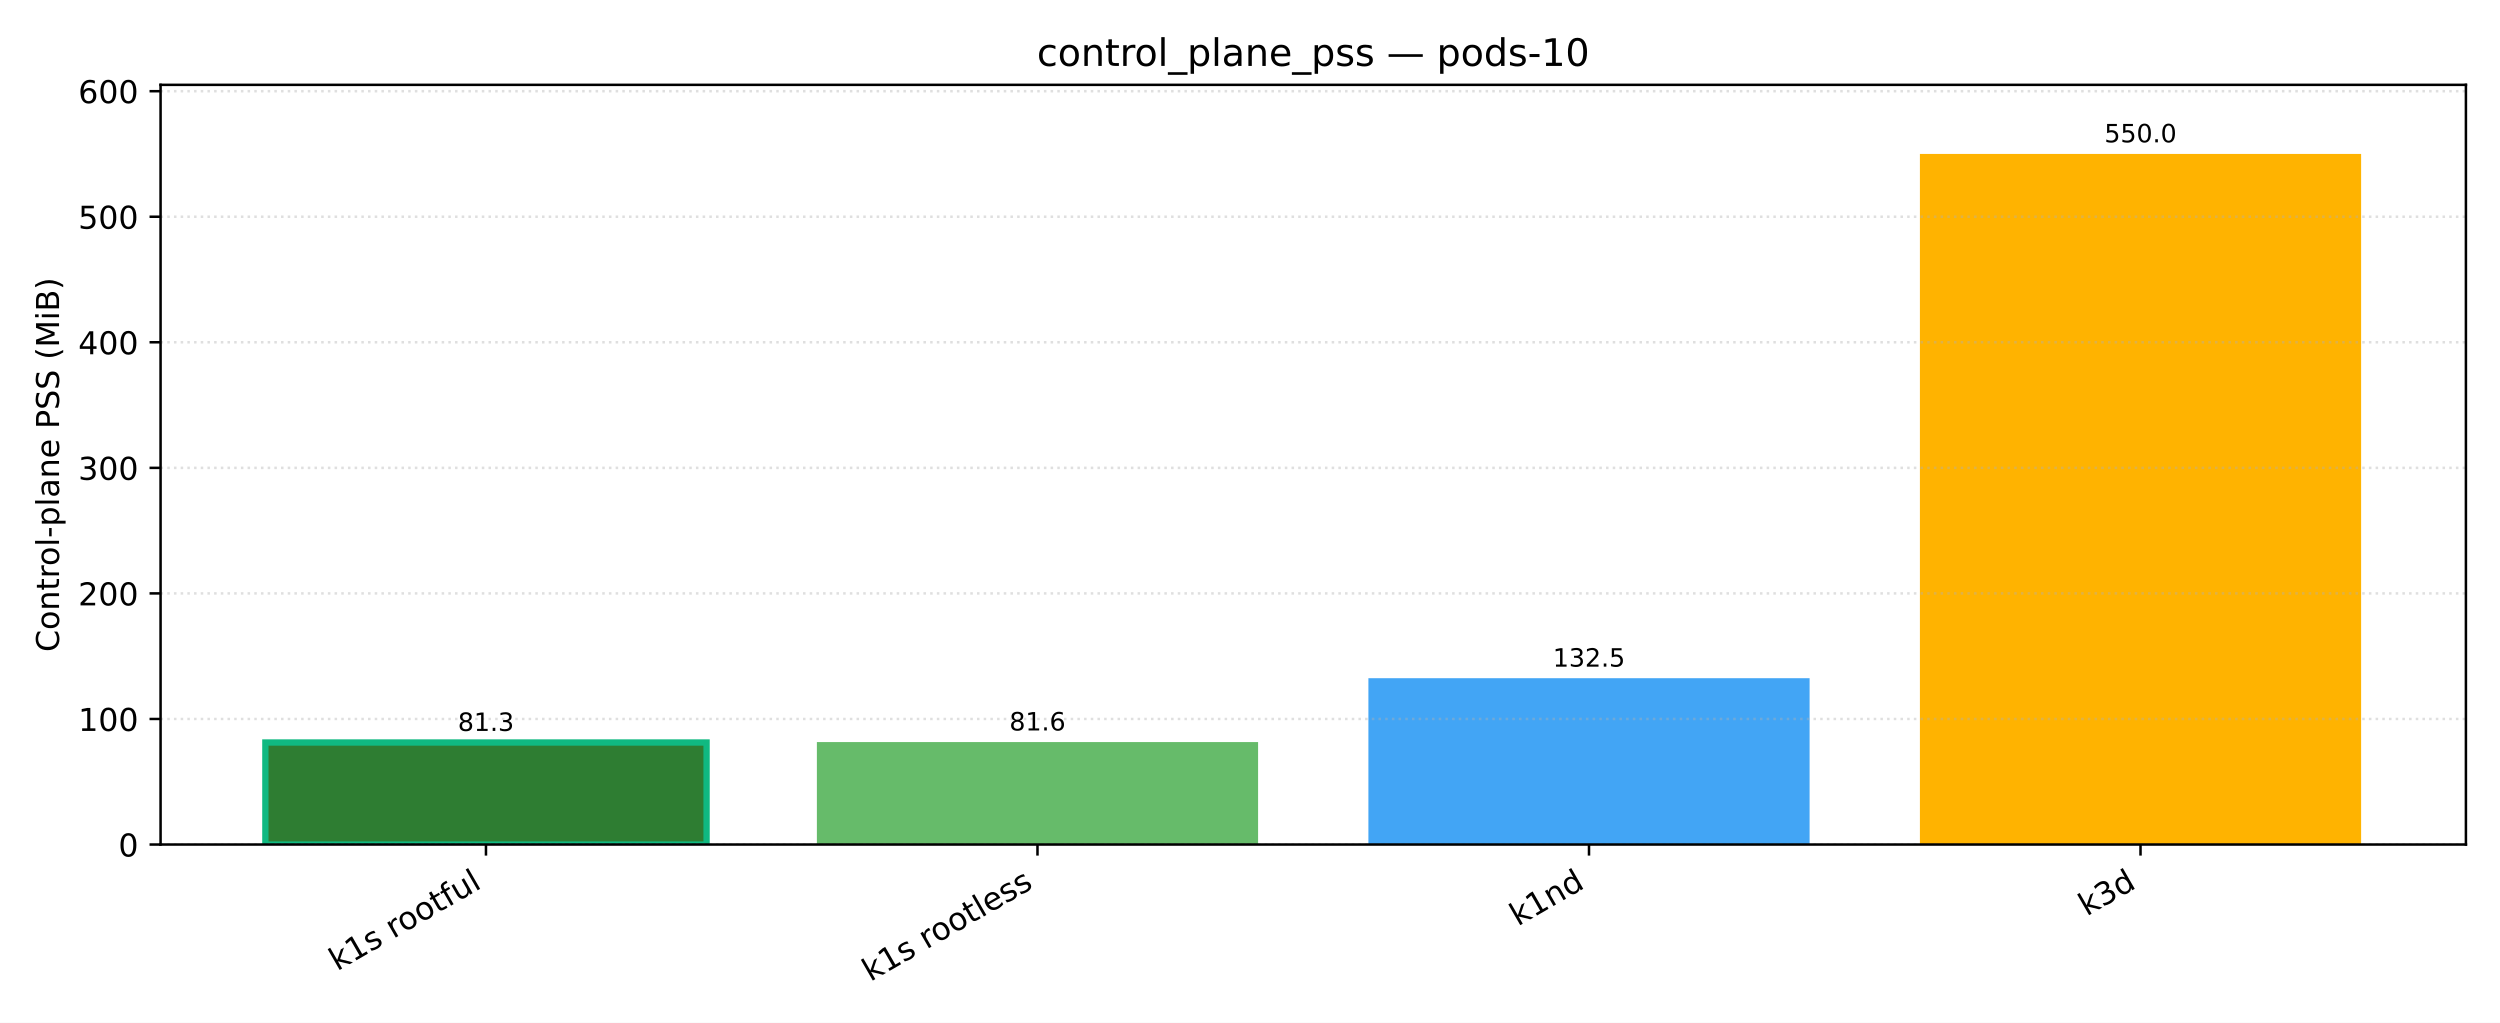
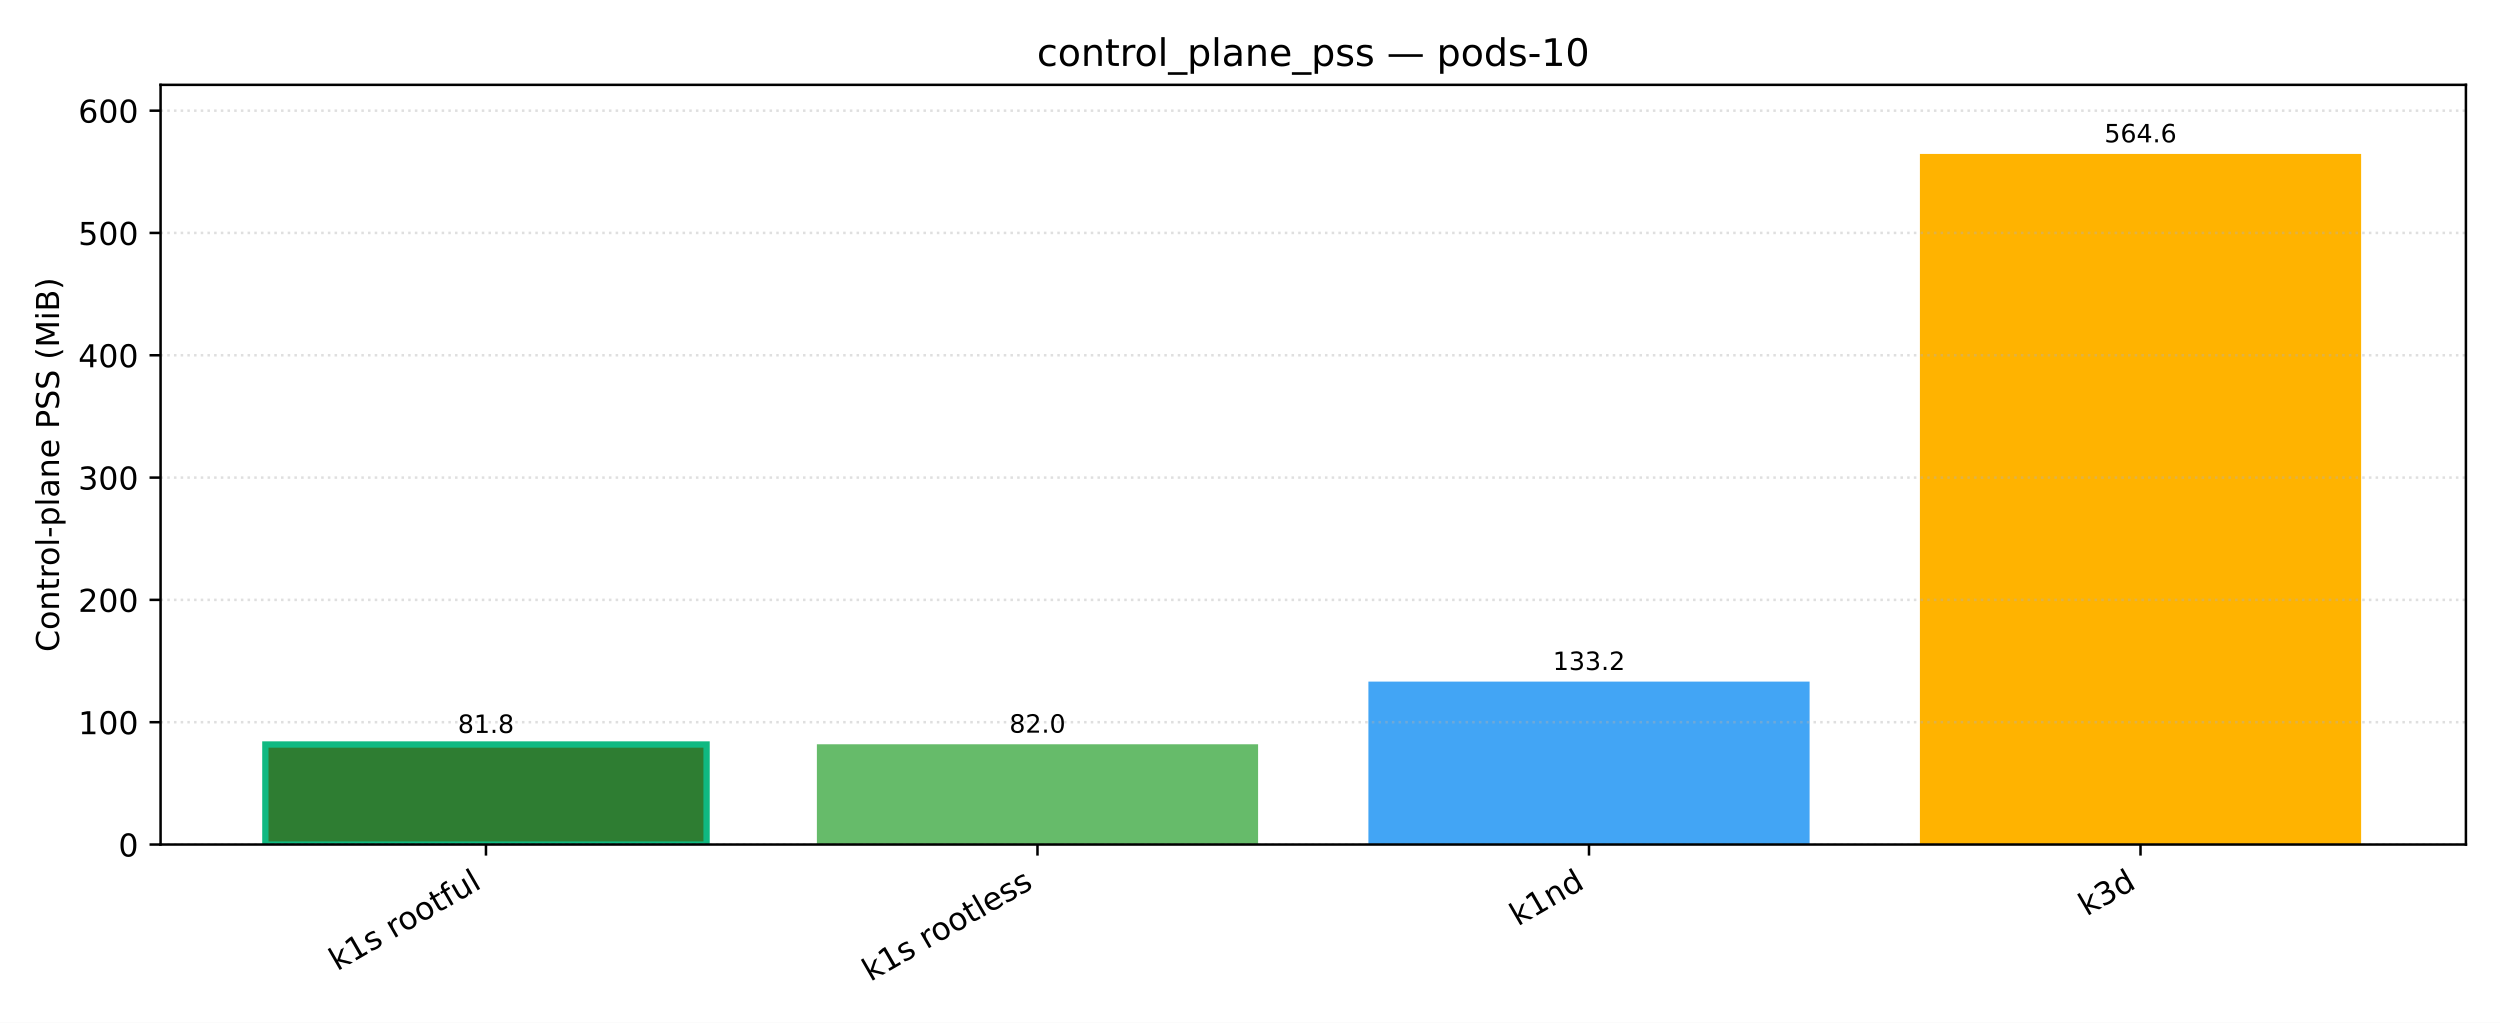
<svg xmlns="http://www.w3.org/2000/svg" xmlns:xlink="http://www.w3.org/1999/xlink" width="792pt" height="324pt" viewBox="0 0 792 324" version="1.1">
  <defs>
    <style type="text/css">*{stroke-linejoin: round; stroke-linecap: butt}</style>
  </defs>
  <g id="figure_1">
    <g id="patch_1">
      <path d="M 0 324  L 792 324  L 792 0  L 0 0  z " style="fill: #ffffff" />
    </g>
    <g id="axes_1">
      <g id="patch_2">
        <path d="M 50.87 267.545  L 781.2 267.545  L 781.2 26.88  L 50.87 26.88  z " style="fill: #ffffff" />
      </g>
      <g id="patch_3">
-         <path d="M 84.067 267.545  L 223.843 267.545  L 223.843 235.222  L 84.067 235.222  z " clip-path="url(#p2e03559df8)" style="fill: #2e7d32; stroke: #10b981; stroke-width: 2; stroke-linejoin: miter" />
+         <path d="M 84.067 267.545  L 223.843 267.545  L 223.843 235.861  L 84.067 235.861  z " clip-path="url(#pe3d9f5272d)" style="fill: #2e7d32; stroke: #10b981; stroke-width: 2; stroke-linejoin: miter" />
      </g>
      <g id="patch_4">
-         <path d="M 258.787 267.545  L 398.563 267.545  L 398.563 235.077  L 258.787 235.077  z " clip-path="url(#p2e03559df8)" style="fill: #66bb6a" />
+         <path d="M 258.787 267.545  L 398.563 267.545  L 398.563 235.78  L 258.787 235.78  z " clip-path="url(#pe3d9f5272d)" style="fill: #66bb6a" />
      </g>
      <g id="patch_5">
-         <path d="M 433.507 267.545  L 573.283 267.545  L 573.283 214.854  L 433.507 214.854  z " clip-path="url(#p2e03559df8)" style="fill: #42a5f5" />
+         <path d="M 433.507 267.545  L 573.283 267.545  L 573.283 215.921  L 433.507 215.921  z " clip-path="url(#pe3d9f5272d)" style="fill: #42a5f5" />
      </g>
      <g id="patch_6">
-         <path d="M 608.227 267.545  L 748.003 267.545  L 748.003 48.759  L 608.227 48.759  z " clip-path="url(#p2e03559df8)" style="fill: #ffb300" />
+         <path d="M 608.227 267.545  L 748.003 267.545  L 748.003 48.759  L 608.227 48.759  z " clip-path="url(#pe3d9f5272d)" style="fill: #ffb300" />
      </g>
      <g id="matplotlib.axis_1">
        <g id="xtick_1">
          <g id="line2d_1">
            <defs>
-               <path id="m248328931d" d="M 0 0  L 0 3.5  " style="stroke: #000000; stroke-width: 0.8" />
+               <path id="m8bdf5d9aaa" d="M 0 0  L 0 3.5  " style="stroke: #000000; stroke-width: 0.8" />
            </defs>
            <g>
-               <use xlink:href="#m248328931d" x="153.955" y="267.545" style="stroke: #000000; stroke-width: 0.8" />
+               <use xlink:href="#m8bdf5d9aaa" x="153.955" y="267.545" style="stroke: #000000; stroke-width: 0.8" />
            </g>
          </g>
          <g id="text_1">
            <g transform="translate(106.8249 307.7361) rotate(-30) scale(0.1 -0.1)">
              <defs>
                <path id="DejaVuSans-6b" d="M 581 4863  L 1159 4863  L 1159 1991  L 2875 3500  L 3609 3500  L 1753 1863  L 3688 0  L 2938 0  L 1159 1709  L 1159 0  L 581 0  L 581 4863  z " transform="scale(0.015625)" />
                <path id="DejaVuSans-31" d="M 794 531  L 1825 531  L 1825 4091  L 703 3866  L 703 4441  L 1819 4666  L 2450 4666  L 2450 531  L 3481 531  L 3481 0  L 794 0  L 794 531  z " transform="scale(0.015625)" />
                <path id="DejaVuSans-73" d="M 2834 3397  L 2834 2853  Q 2591 2978 2328 3040  Q 2066 3103 1784 3103  Q 1356 3103 1142 2972  Q 928 2841 928 2578  Q 928 2378 1081 2264  Q 1234 2150 1697 2047  L 1894 2003  Q 2506 1872 2764 1633  Q 3022 1394 3022 966  Q 3022 478 2636 193  Q 2250 -91 1575 -91  Q 1294 -91 989 -36  Q 684 19 347 128  L 347 722  Q 666 556 975 473  Q 1284 391 1588 391  Q 1994 391 2212 530  Q 2431 669 2431 922  Q 2431 1156 2273 1281  Q 2116 1406 1581 1522  L 1381 1569  Q 847 1681 609 1914  Q 372 2147 372 2553  Q 372 3047 722 3315  Q 1072 3584 1716 3584  Q 2034 3584 2315 3537  Q 2597 3491 2834 3397  z " transform="scale(0.015625)" />
                <path id="DejaVuSans-20" transform="scale(0.015625)" />
                <path id="DejaVuSans-72" d="M 2631 2963  Q 2534 3019 2420 3045  Q 2306 3072 2169 3072  Q 1681 3072 1420 2755  Q 1159 2438 1159 1844  L 1159 0  L 581 0  L 581 3500  L 1159 3500  L 1159 2956  Q 1341 3275 1631 3429  Q 1922 3584 2338 3584  Q 2397 3584 2469 3576  Q 2541 3569 2628 3553  L 2631 2963  z " transform="scale(0.015625)" />
                <path id="DejaVuSans-6f" d="M 1959 3097  Q 1497 3097 1228 2736  Q 959 2375 959 1747  Q 959 1119 1226 758  Q 1494 397 1959 397  Q 2419 397 2687 759  Q 2956 1122 2956 1747  Q 2956 2369 2687 2733  Q 2419 3097 1959 3097  z M 1959 3584  Q 2709 3584 3137 3096  Q 3566 2609 3566 1747  Q 3566 888 3137 398  Q 2709 -91 1959 -91  Q 1206 -91 779 398  Q 353 888 353 1747  Q 353 2609 779 3096  Q 1206 3584 1959 3584  z " transform="scale(0.015625)" />
                <path id="DejaVuSans-74" d="M 1172 4494  L 1172 3500  L 2356 3500  L 2356 3053  L 1172 3053  L 1172 1153  Q 1172 725 1289 603  Q 1406 481 1766 481  L 2356 481  L 2356 0  L 1766 0  Q 1100 0 847 248  Q 594 497 594 1153  L 594 3053  L 172 3053  L 172 3500  L 594 3500  L 594 4494  L 1172 4494  z " transform="scale(0.015625)" />
                <path id="DejaVuSans-66" d="M 2375 4863  L 2375 4384  L 1825 4384  Q 1516 4384 1395 4259  Q 1275 4134 1275 3809  L 1275 3500  L 2222 3500  L 2222 3053  L 1275 3053  L 1275 0  L 697 0  L 697 3053  L 147 3053  L 147 3500  L 697 3500  L 697 3744  Q 697 4328 969 4595  Q 1241 4863 1831 4863  L 2375 4863  z " transform="scale(0.015625)" />
                <path id="DejaVuSans-75" d="M 544 1381  L 544 3500  L 1119 3500  L 1119 1403  Q 1119 906 1312 657  Q 1506 409 1894 409  Q 2359 409 2629 706  Q 2900 1003 2900 1516  L 2900 3500  L 3475 3500  L 3475 0  L 2900 0  L 2900 538  Q 2691 219 2414 64  Q 2138 -91 1772 -91  Q 1169 -91 856 284  Q 544 659 544 1381  z M 1991 3584  L 1991 3584  z " transform="scale(0.015625)" />
                <path id="DejaVuSans-6c" d="M 603 4863  L 1178 4863  L 1178 0  L 603 0  L 603 4863  z " transform="scale(0.015625)" />
              </defs>
              <use xlink:href="#DejaVuSans-6b" />
              <use xlink:href="#DejaVuSans-31" transform="translate(57.91016 0)" />
              <use xlink:href="#DejaVuSans-73" transform="translate(121.5332 0)" />
              <use xlink:href="#DejaVuSans-20" transform="translate(173.6328 0)" />
              <use xlink:href="#DejaVuSans-72" transform="translate(205.4199 0)" />
              <use xlink:href="#DejaVuSans-6f" transform="translate(244.2832 0)" />
              <use xlink:href="#DejaVuSans-6f" transform="translate(305.4648 0)" />
              <use xlink:href="#DejaVuSans-74" transform="translate(366.6465 0)" />
              <use xlink:href="#DejaVuSans-66" transform="translate(405.8555 0)" />
              <use xlink:href="#DejaVuSans-75" transform="translate(441.0605 0)" />
              <use xlink:href="#DejaVuSans-6c" transform="translate(504.4395 0)" />
            </g>
          </g>
        </g>
        <g id="xtick_2">
          <g id="line2d_2">
            <g>
-               <use xlink:href="#m248328931d" x="328.675" y="267.545" style="stroke: #000000; stroke-width: 0.8" />
+               <use xlink:href="#m8bdf5d9aaa" x="328.675" y="267.545" style="stroke: #000000; stroke-width: 0.8" />
            </g>
          </g>
          <g id="text_2">
            <g transform="translate(275.7304 311.0931) rotate(-30) scale(0.1 -0.1)">
              <defs>
                <path id="DejaVuSans-65" d="M 3597 1894  L 3597 1613  L 953 1613  Q 991 1019 1311 708  Q 1631 397 2203 397  Q 2534 397 2845 478  Q 3156 559 3463 722  L 3463 178  Q 3153 47 2828 -22  Q 2503 -91 2169 -91  Q 1331 -91 842 396  Q 353 884 353 1716  Q 353 2575 817 3079  Q 1281 3584 2069 3584  Q 2775 3584 3186 3129  Q 3597 2675 3597 1894  z M 3022 2063  Q 3016 2534 2758 2815  Q 2500 3097 2075 3097  Q 1594 3097 1305 2825  Q 1016 2553 972 2059  L 3022 2063  z " transform="scale(0.015625)" />
              </defs>
              <use xlink:href="#DejaVuSans-6b" />
              <use xlink:href="#DejaVuSans-31" transform="translate(57.91016 0)" />
              <use xlink:href="#DejaVuSans-73" transform="translate(121.5332 0)" />
              <use xlink:href="#DejaVuSans-20" transform="translate(173.6328 0)" />
              <use xlink:href="#DejaVuSans-72" transform="translate(205.4199 0)" />
              <use xlink:href="#DejaVuSans-6f" transform="translate(244.2832 0)" />
              <use xlink:href="#DejaVuSans-6f" transform="translate(305.4648 0)" />
              <use xlink:href="#DejaVuSans-74" transform="translate(366.6465 0)" />
              <use xlink:href="#DejaVuSans-6c" transform="translate(405.8555 0)" />
              <use xlink:href="#DejaVuSans-65" transform="translate(433.6387 0)" />
              <use xlink:href="#DejaVuSans-73" transform="translate(495.1621 0)" />
              <use xlink:href="#DejaVuSans-73" transform="translate(547.2617 0)" />
            </g>
          </g>
        </g>
        <g id="xtick_3">
          <g id="line2d_3">
            <g>
-               <use xlink:href="#m248328931d" x="503.395" y="267.545" style="stroke: #000000; stroke-width: 0.8" />
+               <use xlink:href="#m8bdf5d9aaa" x="503.395" y="267.545" style="stroke: #000000; stroke-width: 0.8" />
            </g>
          </g>
          <g id="text_3">
            <g transform="translate(480.8439 293.5454) rotate(-30) scale(0.1 -0.1)">
              <defs>
                <path id="DejaVuSans-6e" d="M 3513 2113  L 3513 0  L 2938 0  L 2938 2094  Q 2938 2591 2744 2837  Q 2550 3084 2163 3084  Q 1697 3084 1428 2787  Q 1159 2491 1159 1978  L 1159 0  L 581 0  L 581 3500  L 1159 3500  L 1159 2956  Q 1366 3272 1645 3428  Q 1925 3584 2291 3584  Q 2894 3584 3203 3211  Q 3513 2838 3513 2113  z " transform="scale(0.015625)" />
                <path id="DejaVuSans-64" d="M 2906 2969  L 2906 4863  L 3481 4863  L 3481 0  L 2906 0  L 2906 525  Q 2725 213 2448 61  Q 2172 -91 1784 -91  Q 1150 -91 751 415  Q 353 922 353 1747  Q 353 2572 751 3078  Q 1150 3584 1784 3584  Q 2172 3584 2448 3432  Q 2725 3281 2906 2969  z M 947 1747  Q 947 1113 1208 752  Q 1469 391 1925 391  Q 2381 391 2643 752  Q 2906 1113 2906 1747  Q 2906 2381 2643 2742  Q 2381 3103 1925 3103  Q 1469 3103 1208 2742  Q 947 2381 947 1747  z " transform="scale(0.015625)" />
              </defs>
              <use xlink:href="#DejaVuSans-6b" />
              <use xlink:href="#DejaVuSans-31" transform="translate(57.91016 0)" />
              <use xlink:href="#DejaVuSans-6e" transform="translate(121.5332 0)" />
              <use xlink:href="#DejaVuSans-64" transform="translate(184.9121 0)" />
            </g>
          </g>
        </g>
        <g id="xtick_4">
          <g id="line2d_4">
            <g>
-               <use xlink:href="#m248328931d" x="678.115" y="267.545" style="stroke: #000000; stroke-width: 0.8" />
+               <use xlink:href="#m8bdf5d9aaa" x="678.115" y="267.545" style="stroke: #000000; stroke-width: 0.8" />
            </g>
          </g>
          <g id="text_4">
            <g transform="translate(661.0525 290.3767) rotate(-30) scale(0.1 -0.1)">
              <defs>
                <path id="DejaVuSans-33" d="M 2597 2516  Q 3050 2419 3304 2112  Q 3559 1806 3559 1356  Q 3559 666 3084 287  Q 2609 -91 1734 -91  Q 1441 -91 1130 -33  Q 819 25 488 141  L 488 750  Q 750 597 1062 519  Q 1375 441 1716 441  Q 2309 441 2620 675  Q 2931 909 2931 1356  Q 2931 1769 2642 2001  Q 2353 2234 1838 2234  L 1294 2234  L 1294 2753  L 1863 2753  Q 2328 2753 2575 2939  Q 2822 3125 2822 3475  Q 2822 3834 2567 4026  Q 2313 4219 1838 4219  Q 1578 4219 1281 4162  Q 984 4106 628 3988  L 628 4550  Q 988 4650 1302 4700  Q 1616 4750 1894 4750  Q 2613 4750 3031 4423  Q 3450 4097 3450 3541  Q 3450 3153 3228 2886  Q 3006 2619 2597 2516  z " transform="scale(0.015625)" />
              </defs>
              <use xlink:href="#DejaVuSans-6b" />
              <use xlink:href="#DejaVuSans-33" transform="translate(57.91016 0)" />
              <use xlink:href="#DejaVuSans-64" transform="translate(121.5332 0)" />
            </g>
          </g>
        </g>
      </g>
      <g id="matplotlib.axis_2">
        <g id="ytick_1">
          <g id="line2d_5">
-             <path d="M 50.87 267.545  L 781.2 267.545  " clip-path="url(#p2e03559df8)" style="fill: none; stroke-dasharray: 0.8,1.32; stroke-dashoffset: 0; stroke: #b0b0b0; stroke-opacity: 0.4; stroke-width: 0.8" />
+             <path d="M 50.87 267.545  L 781.2 267.545  " clip-path="url(#pe3d9f5272d)" style="fill: none; stroke-dasharray: 0.8,1.32; stroke-dashoffset: 0; stroke: #b0b0b0; stroke-opacity: 0.4; stroke-width: 0.8" />
          </g>
          <g id="line2d_6">
            <defs>
-               <path id="m58e1394b88" d="M 0 0  L -3.5 0  " style="stroke: #000000; stroke-width: 0.8" />
+               <path id="m9e04c20792" d="M 0 0  L -3.5 0  " style="stroke: #000000; stroke-width: 0.8" />
            </defs>
            <g>
-               <use xlink:href="#m58e1394b88" x="50.87" y="267.545" style="stroke: #000000; stroke-width: 0.8" />
+               <use xlink:href="#m9e04c20792" x="50.87" y="267.545" style="stroke: #000000; stroke-width: 0.8" />
            </g>
          </g>
          <g id="text_5">
            <g transform="translate(37.5075 271.3447) scale(0.1 -0.1)">
              <defs>
                <path id="DejaVuSans-30" d="M 2034 4250  Q 1547 4250 1301 3770  Q 1056 3291 1056 2328  Q 1056 1369 1301 889  Q 1547 409 2034 409  Q 2525 409 2770 889  Q 3016 1369 3016 2328  Q 3016 3291 2770 3770  Q 2525 4250 2034 4250  z M 2034 4750  Q 2819 4750 3233 4129  Q 3647 3509 3647 2328  Q 3647 1150 3233 529  Q 2819 -91 2034 -91  Q 1250 -91 836 529  Q 422 1150 422 2328  Q 422 3509 836 4129  Q 1250 4750 2034 4750  z " transform="scale(0.015625)" />
              </defs>
              <use xlink:href="#DejaVuSans-30" />
            </g>
          </g>
        </g>
        <g id="ytick_2">
          <g id="line2d_7">
-             <path d="M 50.87 227.769  L 781.2 227.769  " clip-path="url(#p2e03559df8)" style="fill: none; stroke-dasharray: 0.8,1.32; stroke-dashoffset: 0; stroke: #b0b0b0; stroke-opacity: 0.4; stroke-width: 0.8" />
+             <path d="M 50.87 228.796  L 781.2 228.796  " clip-path="url(#pe3d9f5272d)" style="fill: none; stroke-dasharray: 0.8,1.32; stroke-dashoffset: 0; stroke: #b0b0b0; stroke-opacity: 0.4; stroke-width: 0.8" />
          </g>
          <g id="line2d_8">
            <g>
-               <use xlink:href="#m58e1394b88" x="50.87" y="227.769" style="stroke: #000000; stroke-width: 0.8" />
+               <use xlink:href="#m9e04c20792" x="50.87" y="228.796" style="stroke: #000000; stroke-width: 0.8" />
            </g>
          </g>
          <g id="text_6">
-             <g transform="translate(24.7825 231.5682) scale(0.1 -0.1)">
+             <g transform="translate(24.7825 232.5956) scale(0.1 -0.1)">
              <use xlink:href="#DejaVuSans-31" />
              <use xlink:href="#DejaVuSans-30" transform="translate(63.62305 0)" />
              <use xlink:href="#DejaVuSans-30" transform="translate(127.2461 0)" />
            </g>
          </g>
        </g>
        <g id="ytick_3">
          <g id="line2d_9">
-             <path d="M 50.87 187.992  L 781.2 187.992  " clip-path="url(#p2e03559df8)" style="fill: none; stroke-dasharray: 0.8,1.32; stroke-dashoffset: 0; stroke: #b0b0b0; stroke-opacity: 0.4; stroke-width: 0.8" />
+             <path d="M 50.87 190.047  L 781.2 190.047  " clip-path="url(#pe3d9f5272d)" style="fill: none; stroke-dasharray: 0.8,1.32; stroke-dashoffset: 0; stroke: #b0b0b0; stroke-opacity: 0.4; stroke-width: 0.8" />
          </g>
          <g id="line2d_10">
            <g>
-               <use xlink:href="#m58e1394b88" x="50.87" y="187.992" style="stroke: #000000; stroke-width: 0.8" />
+               <use xlink:href="#m9e04c20792" x="50.87" y="190.047" style="stroke: #000000; stroke-width: 0.8" />
            </g>
          </g>
          <g id="text_7">
-             <g transform="translate(24.7825 191.7916) scale(0.1 -0.1)">
+             <g transform="translate(24.7825 193.8466) scale(0.1 -0.1)">
              <defs>
                <path id="DejaVuSans-32" d="M 1228 531  L 3431 531  L 3431 0  L 469 0  L 469 531  Q 828 903 1448 1529  Q 2069 2156 2228 2338  Q 2531 2678 2651 2914  Q 2772 3150 2772 3378  Q 2772 3750 2511 3984  Q 2250 4219 1831 4219  Q 1534 4219 1204 4116  Q 875 4013 500 3803  L 500 4441  Q 881 4594 1212 4672  Q 1544 4750 1819 4750  Q 2544 4750 2975 4387  Q 3406 4025 3406 3419  Q 3406 3131 3298 2873  Q 3191 2616 2906 2266  Q 2828 2175 2409 1742  Q 1991 1309 1228 531  z " transform="scale(0.015625)" />
              </defs>
              <use xlink:href="#DejaVuSans-32" />
              <use xlink:href="#DejaVuSans-30" transform="translate(63.62305 0)" />
              <use xlink:href="#DejaVuSans-30" transform="translate(127.2461 0)" />
            </g>
          </g>
        </g>
        <g id="ytick_4">
          <g id="line2d_11">
-             <path d="M 50.87 148.216  L 781.2 148.216  " clip-path="url(#p2e03559df8)" style="fill: none; stroke-dasharray: 0.8,1.32; stroke-dashoffset: 0; stroke: #b0b0b0; stroke-opacity: 0.4; stroke-width: 0.8" />
+             <path d="M 50.87 151.298  L 781.2 151.298  " clip-path="url(#pe3d9f5272d)" style="fill: none; stroke-dasharray: 0.8,1.32; stroke-dashoffset: 0; stroke: #b0b0b0; stroke-opacity: 0.4; stroke-width: 0.8" />
          </g>
          <g id="line2d_12">
            <g>
-               <use xlink:href="#m58e1394b88" x="50.87" y="148.216" style="stroke: #000000; stroke-width: 0.8" />
+               <use xlink:href="#m9e04c20792" x="50.87" y="151.298" style="stroke: #000000; stroke-width: 0.8" />
            </g>
          </g>
          <g id="text_8">
-             <g transform="translate(24.7825 152.0151) scale(0.1 -0.1)">
+             <g transform="translate(24.7825 155.0976) scale(0.1 -0.1)">
              <use xlink:href="#DejaVuSans-33" />
              <use xlink:href="#DejaVuSans-30" transform="translate(63.62305 0)" />
              <use xlink:href="#DejaVuSans-30" transform="translate(127.2461 0)" />
            </g>
          </g>
        </g>
        <g id="ytick_5">
          <g id="line2d_13">
-             <path d="M 50.87 108.439  L 781.2 108.439  " clip-path="url(#p2e03559df8)" style="fill: none; stroke-dasharray: 0.8,1.32; stroke-dashoffset: 0; stroke: #b0b0b0; stroke-opacity: 0.4; stroke-width: 0.8" />
+             <path d="M 50.87 112.549  L 781.2 112.549  " clip-path="url(#pe3d9f5272d)" style="fill: none; stroke-dasharray: 0.8,1.32; stroke-dashoffset: 0; stroke: #b0b0b0; stroke-opacity: 0.4; stroke-width: 0.8" />
          </g>
          <g id="line2d_14">
            <g>
-               <use xlink:href="#m58e1394b88" x="50.87" y="108.439" style="stroke: #000000; stroke-width: 0.8" />
+               <use xlink:href="#m9e04c20792" x="50.87" y="112.549" style="stroke: #000000; stroke-width: 0.8" />
            </g>
          </g>
          <g id="text_9">
-             <g transform="translate(24.7825 112.2386) scale(0.1 -0.1)">
+             <g transform="translate(24.7825 116.3485) scale(0.1 -0.1)">
              <defs>
                <path id="DejaVuSans-34" d="M 2419 4116  L 825 1625  L 2419 1625  L 2419 4116  z M 2253 4666  L 3047 4666  L 3047 1625  L 3713 1625  L 3713 1100  L 3047 1100  L 3047 0  L 2419 0  L 2419 1100  L 313 1100  L 313 1709  L 2253 4666  z " transform="scale(0.015625)" />
              </defs>
              <use xlink:href="#DejaVuSans-34" />
              <use xlink:href="#DejaVuSans-30" transform="translate(63.62305 0)" />
              <use xlink:href="#DejaVuSans-30" transform="translate(127.2461 0)" />
            </g>
          </g>
        </g>
        <g id="ytick_6">
          <g id="line2d_15">
-             <path d="M 50.87 68.663  L 781.2 68.663  " clip-path="url(#p2e03559df8)" style="fill: none; stroke-dasharray: 0.8,1.32; stroke-dashoffset: 0; stroke: #b0b0b0; stroke-opacity: 0.4; stroke-width: 0.8" />
+             <path d="M 50.87 73.8  L 781.2 73.8  " clip-path="url(#pe3d9f5272d)" style="fill: none; stroke-dasharray: 0.8,1.32; stroke-dashoffset: 0; stroke: #b0b0b0; stroke-opacity: 0.4; stroke-width: 0.8" />
          </g>
          <g id="line2d_16">
            <g>
-               <use xlink:href="#m58e1394b88" x="50.87" y="68.663" style="stroke: #000000; stroke-width: 0.8" />
+               <use xlink:href="#m9e04c20792" x="50.87" y="73.8" style="stroke: #000000; stroke-width: 0.8" />
            </g>
          </g>
          <g id="text_10">
-             <g transform="translate(24.7825 72.46208) scale(0.1 -0.1)">
+             <g transform="translate(24.7825 77.59947) scale(0.1 -0.1)">
              <defs>
                <path id="DejaVuSans-35" d="M 691 4666  L 3169 4666  L 3169 4134  L 1269 4134  L 1269 2991  Q 1406 3038 1543 3061  Q 1681 3084 1819 3084  Q 2600 3084 3056 2656  Q 3513 2228 3513 1497  Q 3513 744 3044 326  Q 2575 -91 1722 -91  Q 1428 -91 1123 -41  Q 819 9 494 109  L 494 744  Q 775 591 1075 516  Q 1375 441 1709 441  Q 2250 441 2565 725  Q 2881 1009 2881 1497  Q 2881 1984 2565 2268  Q 2250 2553 1709 2553  Q 1456 2553 1204 2497  Q 953 2441 691 2322  L 691 4666  z " transform="scale(0.015625)" />
              </defs>
              <use xlink:href="#DejaVuSans-35" />
              <use xlink:href="#DejaVuSans-30" transform="translate(63.62305 0)" />
              <use xlink:href="#DejaVuSans-30" transform="translate(127.2461 0)" />
            </g>
          </g>
        </g>
        <g id="ytick_7">
          <g id="line2d_17">
-             <path d="M 50.87 28.886  L 781.2 28.886  " clip-path="url(#p2e03559df8)" style="fill: none; stroke-dasharray: 0.8,1.32; stroke-dashoffset: 0; stroke: #b0b0b0; stroke-opacity: 0.4; stroke-width: 0.8" />
+             <path d="M 50.87 35.051  L 781.2 35.051  " clip-path="url(#pe3d9f5272d)" style="fill: none; stroke-dasharray: 0.8,1.32; stroke-dashoffset: 0; stroke: #b0b0b0; stroke-opacity: 0.4; stroke-width: 0.8" />
          </g>
          <g id="line2d_18">
            <g>
-               <use xlink:href="#m58e1394b88" x="50.87" y="28.886" style="stroke: #000000; stroke-width: 0.8" />
+               <use xlink:href="#m9e04c20792" x="50.87" y="35.051" style="stroke: #000000; stroke-width: 0.8" />
            </g>
          </g>
          <g id="text_11">
-             <g transform="translate(24.7825 32.68556) scale(0.1 -0.1)">
+             <g transform="translate(24.7825 38.85042) scale(0.1 -0.1)">
              <defs>
                <path id="DejaVuSans-36" d="M 2113 2584  Q 1688 2584 1439 2293  Q 1191 2003 1191 1497  Q 1191 994 1439 701  Q 1688 409 2113 409  Q 2538 409 2786 701  Q 3034 994 3034 1497  Q 3034 2003 2786 2293  Q 2538 2584 2113 2584  z M 3366 4563  L 3366 3988  Q 3128 4100 2886 4159  Q 2644 4219 2406 4219  Q 1781 4219 1451 3797  Q 1122 3375 1075 2522  Q 1259 2794 1537 2939  Q 1816 3084 2150 3084  Q 2853 3084 3261 2657  Q 3669 2231 3669 1497  Q 3669 778 3244 343  Q 2819 -91 2113 -91  Q 1303 -91 875 529  Q 447 1150 447 2328  Q 447 3434 972 4092  Q 1497 4750 2381 4750  Q 2619 4750 2861 4703  Q 3103 4656 3366 4563  z " transform="scale(0.015625)" />
              </defs>
              <use xlink:href="#DejaVuSans-36" />
              <use xlink:href="#DejaVuSans-30" transform="translate(63.62305 0)" />
              <use xlink:href="#DejaVuSans-30" transform="translate(127.2461 0)" />
            </g>
          </g>
        </g>
        <g id="text_12">
          <g transform="translate(18.70281 206.537) rotate(-90) scale(0.1 -0.1)">
            <defs>
              <path id="DejaVuSans-43" d="M 4122 4306  L 4122 3641  Q 3803 3938 3442 4084  Q 3081 4231 2675 4231  Q 1875 4231 1450 3742  Q 1025 3253 1025 2328  Q 1025 1406 1450 917  Q 1875 428 2675 428  Q 3081 428 3442 575  Q 3803 722 4122 1019  L 4122 359  Q 3791 134 3420 21  Q 3050 -91 2638 -91  Q 1578 -91 968 557  Q 359 1206 359 2328  Q 359 3453 968 4101  Q 1578 4750 2638 4750  Q 3056 4750 3426 4639  Q 3797 4528 4122 4306  z " transform="scale(0.015625)" />
              <path id="DejaVuSans-2011" d="M 313 2009  L 1997 2009  L 1997 1497  L 313 1497  L 313 2009  z " transform="scale(0.015625)" />
              <path id="DejaVuSans-70" d="M 1159 525  L 1159 -1331  L 581 -1331  L 581 3500  L 1159 3500  L 1159 2969  Q 1341 3281 1617 3432  Q 1894 3584 2278 3584  Q 2916 3584 3314 3078  Q 3713 2572 3713 1747  Q 3713 922 3314 415  Q 2916 -91 2278 -91  Q 1894 -91 1617 61  Q 1341 213 1159 525  z M 3116 1747  Q 3116 2381 2855 2742  Q 2594 3103 2138 3103  Q 1681 3103 1420 2742  Q 1159 2381 1159 1747  Q 1159 1113 1420 752  Q 1681 391 2138 391  Q 2594 391 2855 752  Q 3116 1113 3116 1747  z " transform="scale(0.015625)" />
              <path id="DejaVuSans-61" d="M 2194 1759  Q 1497 1759 1228 1600  Q 959 1441 959 1056  Q 959 750 1161 570  Q 1363 391 1709 391  Q 2188 391 2477 730  Q 2766 1069 2766 1631  L 2766 1759  L 2194 1759  z M 3341 1997  L 3341 0  L 2766 0  L 2766 531  Q 2569 213 2275 61  Q 1981 -91 1556 -91  Q 1019 -91 701 211  Q 384 513 384 1019  Q 384 1609 779 1909  Q 1175 2209 1959 2209  L 2766 2209  L 2766 2266  Q 2766 2663 2505 2880  Q 2244 3097 1772 3097  Q 1472 3097 1187 3025  Q 903 2953 641 2809  L 641 3341  Q 956 3463 1253 3523  Q 1550 3584 1831 3584  Q 2591 3584 2966 3190  Q 3341 2797 3341 1997  z " transform="scale(0.015625)" />
              <path id="DejaVuSans-50" d="M 1259 4147  L 1259 2394  L 2053 2394  Q 2494 2394 2734 2622  Q 2975 2850 2975 3272  Q 2975 3691 2734 3919  Q 2494 4147 2053 4147  L 1259 4147  z M 628 4666  L 2053 4666  Q 2838 4666 3239 4311  Q 3641 3956 3641 3272  Q 3641 2581 3239 2228  Q 2838 1875 2053 1875  L 1259 1875  L 1259 0  L 628 0  L 628 4666  z " transform="scale(0.015625)" />
              <path id="DejaVuSans-53" d="M 3425 4513  L 3425 3897  Q 3066 4069 2747 4153  Q 2428 4238 2131 4238  Q 1616 4238 1336 4038  Q 1056 3838 1056 3469  Q 1056 3159 1242 3001  Q 1428 2844 1947 2747  L 2328 2669  Q 3034 2534 3370 2195  Q 3706 1856 3706 1288  Q 3706 609 3251 259  Q 2797 -91 1919 -91  Q 1588 -91 1214 -16  Q 841 59 441 206  L 441 856  Q 825 641 1194 531  Q 1563 422 1919 422  Q 2459 422 2753 634  Q 3047 847 3047 1241  Q 3047 1584 2836 1778  Q 2625 1972 2144 2069  L 1759 2144  Q 1053 2284 737 2584  Q 422 2884 422 3419  Q 422 4038 858 4394  Q 1294 4750 2059 4750  Q 2388 4750 2728 4690  Q 3069 4631 3425 4513  z " transform="scale(0.015625)" />
              <path id="DejaVuSans-28" d="M 1984 4856  Q 1566 4138 1362 3434  Q 1159 2731 1159 2009  Q 1159 1288 1364 580  Q 1569 -128 1984 -844  L 1484 -844  Q 1016 -109 783 600  Q 550 1309 550 2009  Q 550 2706 781 3412  Q 1013 4119 1484 4856  L 1984 4856  z " transform="scale(0.015625)" />
              <path id="DejaVuSans-4d" d="M 628 4666  L 1569 4666  L 2759 1491  L 3956 4666  L 4897 4666  L 4897 0  L 4281 0  L 4281 4097  L 3078 897  L 2444 897  L 1241 4097  L 1241 0  L 628 0  L 628 4666  z " transform="scale(0.015625)" />
              <path id="DejaVuSans-69" d="M 603 3500  L 1178 3500  L 1178 0  L 603 0  L 603 3500  z M 603 4863  L 1178 4863  L 1178 4134  L 603 4134  L 603 4863  z " transform="scale(0.015625)" />
              <path id="DejaVuSans-42" d="M 1259 2228  L 1259 519  L 2272 519  Q 2781 519 3026 730  Q 3272 941 3272 1375  Q 3272 1813 3026 2020  Q 2781 2228 2272 2228  L 1259 2228  z M 1259 4147  L 1259 2741  L 2194 2741  Q 2656 2741 2882 2914  Q 3109 3088 3109 3444  Q 3109 3797 2882 3972  Q 2656 4147 2194 4147  L 1259 4147  z M 628 4666  L 2241 4666  Q 2963 4666 3353 4366  Q 3744 4066 3744 3513  Q 3744 3084 3544 2831  Q 3344 2578 2956 2516  Q 3422 2416 3680 2098  Q 3938 1781 3938 1306  Q 3938 681 3513 340  Q 3088 0 2303 0  L 628 0  L 628 4666  z " transform="scale(0.015625)" />
              <path id="DejaVuSans-29" d="M 513 4856  L 1013 4856  Q 1481 4119 1714 3412  Q 1947 2706 1947 2009  Q 1947 1309 1714 600  Q 1481 -109 1013 -844  L 513 -844  Q 928 -128 1133 580  Q 1338 1288 1338 2009  Q 1338 2731 1133 3434  Q 928 4138 513 4856  z " transform="scale(0.015625)" />
            </defs>
            <use xlink:href="#DejaVuSans-43" />
            <use xlink:href="#DejaVuSans-6f" transform="translate(69.82422 0)" />
            <use xlink:href="#DejaVuSans-6e" transform="translate(131.0059 0)" />
            <use xlink:href="#DejaVuSans-74" transform="translate(194.3848 0)" />
            <use xlink:href="#DejaVuSans-72" transform="translate(233.5938 0)" />
            <use xlink:href="#DejaVuSans-6f" transform="translate(272.457 0)" />
            <use xlink:href="#DejaVuSans-6c" transform="translate(333.6387 0)" />
            <use xlink:href="#DejaVuSans-2011" transform="translate(361.4219 0)" />
            <use xlink:href="#DejaVuSans-70" transform="translate(397.5059 0)" />
            <use xlink:href="#DejaVuSans-6c" transform="translate(460.9824 0)" />
            <use xlink:href="#DejaVuSans-61" transform="translate(488.7656 0)" />
            <use xlink:href="#DejaVuSans-6e" transform="translate(550.0449 0)" />
            <use xlink:href="#DejaVuSans-65" transform="translate(613.4238 0)" />
            <use xlink:href="#DejaVuSans-20" transform="translate(674.9473 0)" />
            <use xlink:href="#DejaVuSans-50" transform="translate(706.7344 0)" />
            <use xlink:href="#DejaVuSans-53" transform="translate(767.0371 0)" />
            <use xlink:href="#DejaVuSans-53" transform="translate(830.5137 0)" />
            <use xlink:href="#DejaVuSans-20" transform="translate(893.9902 0)" />
            <use xlink:href="#DejaVuSans-28" transform="translate(925.7773 0)" />
            <use xlink:href="#DejaVuSans-4d" transform="translate(964.791 0)" />
            <use xlink:href="#DejaVuSans-69" transform="translate(1051.07 0)" />
            <use xlink:href="#DejaVuSans-42" transform="translate(1078.854 0)" />
            <use xlink:href="#DejaVuSans-29" transform="translate(1147.457 0)" />
          </g>
        </g>
      </g>
      <g id="patch_7">
        <path d="M 50.87 267.545  L 50.87 26.88  " style="fill: none; stroke: #000000; stroke-width: 0.8; stroke-linejoin: miter; stroke-linecap: square" />
      </g>
      <g id="patch_8">
        <path d="M 781.2 267.545  L 781.2 26.88  " style="fill: none; stroke: #000000; stroke-width: 0.8; stroke-linejoin: miter; stroke-linecap: square" />
      </g>
      <g id="patch_9">
        <path d="M 50.87 267.545  L 781.2 267.545  " style="fill: none; stroke: #000000; stroke-width: 0.8; stroke-linejoin: miter; stroke-linecap: square" />
      </g>
      <g id="patch_10">
        <path d="M 50.87 26.88  L 781.2 26.88  " style="fill: none; stroke: #000000; stroke-width: 0.8; stroke-linejoin: miter; stroke-linecap: square" />
      </g>
      <g id="text_13">
-         <g transform="translate(145.0486 231.5586) scale(0.08 -0.08)">
+         <g transform="translate(145.0486 232.1976) scale(0.08 -0.08)">
          <defs>
            <path id="DejaVuSans-38" d="M 2034 2216  Q 1584 2216 1326 1975  Q 1069 1734 1069 1313  Q 1069 891 1326 650  Q 1584 409 2034 409  Q 2484 409 2743 651  Q 3003 894 3003 1313  Q 3003 1734 2745 1975  Q 2488 2216 2034 2216  z M 1403 2484  Q 997 2584 770 2862  Q 544 3141 544 3541  Q 544 4100 942 4425  Q 1341 4750 2034 4750  Q 2731 4750 3128 4425  Q 3525 4100 3525 3541  Q 3525 3141 3298 2862  Q 3072 2584 2669 2484  Q 3125 2378 3379 2068  Q 3634 1759 3634 1313  Q 3634 634 3220 271  Q 2806 -91 2034 -91  Q 1263 -91 848 271  Q 434 634 434 1313  Q 434 1759 690 2068  Q 947 2378 1403 2484  z M 1172 3481  Q 1172 3119 1398 2916  Q 1625 2713 2034 2713  Q 2441 2713 2670 2916  Q 2900 3119 2900 3481  Q 2900 3844 2670 4047  Q 2441 4250 2034 4250  Q 1625 4250 1398 4047  Q 1172 3844 1172 3481  z " transform="scale(0.015625)" />
            <path id="DejaVuSans-2e" d="M 684 794  L 1344 794  L 1344 0  L 684 0  L 684 794  z " transform="scale(0.015625)" />
          </defs>
          <use xlink:href="#DejaVuSans-38" />
          <use xlink:href="#DejaVuSans-31" transform="translate(63.62305 0)" />
          <use xlink:href="#DejaVuSans-2e" transform="translate(127.2461 0)" />
-           <use xlink:href="#DejaVuSans-33" transform="translate(159.0332 0)" />
+           <use xlink:href="#DejaVuSans-38" transform="translate(159.0332 0)" />
        </g>
      </g>
      <g id="text_14">
-         <g transform="translate(319.7687 231.413) scale(0.08 -0.08)">
+         <g transform="translate(319.7687 232.1166) scale(0.08 -0.08)">
          <use xlink:href="#DejaVuSans-38" />
-           <use xlink:href="#DejaVuSans-31" transform="translate(63.62305 0)" />
+           <use xlink:href="#DejaVuSans-32" transform="translate(63.62305 0)" />
          <use xlink:href="#DejaVuSans-2e" transform="translate(127.2461 0)" />
-           <use xlink:href="#DejaVuSans-36" transform="translate(159.0332 0)" />
+           <use xlink:href="#DejaVuSans-30" transform="translate(159.0332 0)" />
        </g>
      </g>
      <g id="text_15">
-         <g transform="translate(491.9438 211.1903) scale(0.08 -0.08)">
+         <g transform="translate(491.9438 212.2569) scale(0.08 -0.08)">
          <use xlink:href="#DejaVuSans-31" />
          <use xlink:href="#DejaVuSans-33" transform="translate(63.62305 0)" />
-           <use xlink:href="#DejaVuSans-32" transform="translate(127.2461 0)" />
+           <use xlink:href="#DejaVuSans-33" transform="translate(127.2461 0)" />
          <use xlink:href="#DejaVuSans-2e" transform="translate(190.8691 0)" />
-           <use xlink:href="#DejaVuSans-35" transform="translate(222.6562 0)" />
+           <use xlink:href="#DejaVuSans-32" transform="translate(222.6562 0)" />
        </g>
      </g>
      <g id="text_16">
        <g transform="translate(666.6639 45.09493) scale(0.08 -0.08)">
          <use xlink:href="#DejaVuSans-35" />
-           <use xlink:href="#DejaVuSans-35" transform="translate(63.62305 0)" />
-           <use xlink:href="#DejaVuSans-30" transform="translate(127.2461 0)" />
+           <use xlink:href="#DejaVuSans-36" transform="translate(63.62305 0)" />
+           <use xlink:href="#DejaVuSans-34" transform="translate(127.2461 0)" />
          <use xlink:href="#DejaVuSans-2e" transform="translate(190.8691 0)" />
-           <use xlink:href="#DejaVuSans-30" transform="translate(222.6562 0)" />
+           <use xlink:href="#DejaVuSans-36" transform="translate(222.6562 0)" />
        </g>
      </g>
      <g id="text_17">
        <g transform="translate(328.5044 20.88) scale(0.12 -0.12)">
          <defs>
            <path id="DejaVuSans-63" d="M 3122 3366  L 3122 2828  Q 2878 2963 2633 3030  Q 2388 3097 2138 3097  Q 1578 3097 1268 2742  Q 959 2388 959 1747  Q 959 1106 1268 751  Q 1578 397 2138 397  Q 2388 397 2633 464  Q 2878 531 3122 666  L 3122 134  Q 2881 22 2623 -34  Q 2366 -91 2075 -91  Q 1284 -91 818 406  Q 353 903 353 1747  Q 353 2603 823 3093  Q 1294 3584 2113 3584  Q 2378 3584 2631 3529  Q 2884 3475 3122 3366  z " transform="scale(0.015625)" />
            <path id="DejaVuSans-5f" d="M 3263 -1063  L 3263 -1509  L -63 -1509  L -63 -1063  L 3263 -1063  z " transform="scale(0.015625)" />
            <path id="DejaVuSans-2014" d="M 313 1978  L 6088 1978  L 6088 1528  L 313 1528  L 313 1978  z " transform="scale(0.015625)" />
            <path id="DejaVuSans-2d" d="M 313 2009  L 1997 2009  L 1997 1497  L 313 1497  L 313 2009  z " transform="scale(0.015625)" />
          </defs>
          <use xlink:href="#DejaVuSans-63" />
          <use xlink:href="#DejaVuSans-6f" transform="translate(54.98047 0)" />
          <use xlink:href="#DejaVuSans-6e" transform="translate(116.1621 0)" />
          <use xlink:href="#DejaVuSans-74" transform="translate(179.541 0)" />
          <use xlink:href="#DejaVuSans-72" transform="translate(218.75 0)" />
          <use xlink:href="#DejaVuSans-6f" transform="translate(257.6133 0)" />
          <use xlink:href="#DejaVuSans-6c" transform="translate(318.7949 0)" />
          <use xlink:href="#DejaVuSans-5f" transform="translate(346.5781 0)" />
          <use xlink:href="#DejaVuSans-70" transform="translate(396.5781 0)" />
          <use xlink:href="#DejaVuSans-6c" transform="translate(460.0547 0)" />
          <use xlink:href="#DejaVuSans-61" transform="translate(487.8379 0)" />
          <use xlink:href="#DejaVuSans-6e" transform="translate(549.1172 0)" />
          <use xlink:href="#DejaVuSans-65" transform="translate(612.4961 0)" />
          <use xlink:href="#DejaVuSans-5f" transform="translate(674.0195 0)" />
          <use xlink:href="#DejaVuSans-70" transform="translate(724.0195 0)" />
          <use xlink:href="#DejaVuSans-73" transform="translate(787.4961 0)" />
          <use xlink:href="#DejaVuSans-73" transform="translate(839.5957 0)" />
          <use xlink:href="#DejaVuSans-20" transform="translate(891.6953 0)" />
          <use xlink:href="#DejaVuSans-2014" transform="translate(923.4824 0)" />
          <use xlink:href="#DejaVuSans-20" transform="translate(1023.482 0)" />
          <use xlink:href="#DejaVuSans-70" transform="translate(1055.27 0)" />
          <use xlink:href="#DejaVuSans-6f" transform="translate(1118.746 0)" />
          <use xlink:href="#DejaVuSans-64" transform="translate(1179.928 0)" />
          <use xlink:href="#DejaVuSans-73" transform="translate(1243.404 0)" />
          <use xlink:href="#DejaVuSans-2d" transform="translate(1295.504 0)" />
          <use xlink:href="#DejaVuSans-31" transform="translate(1331.588 0)" />
          <use xlink:href="#DejaVuSans-30" transform="translate(1395.211 0)" />
        </g>
      </g>
    </g>
  </g>
  <defs>
-     <clipPath id="p2e03559df8">
+     <clipPath id="pe3d9f5272d">
      <rect x="50.87" y="26.88" width="730.33" height="240.665" />
    </clipPath>
  </defs>
</svg>
